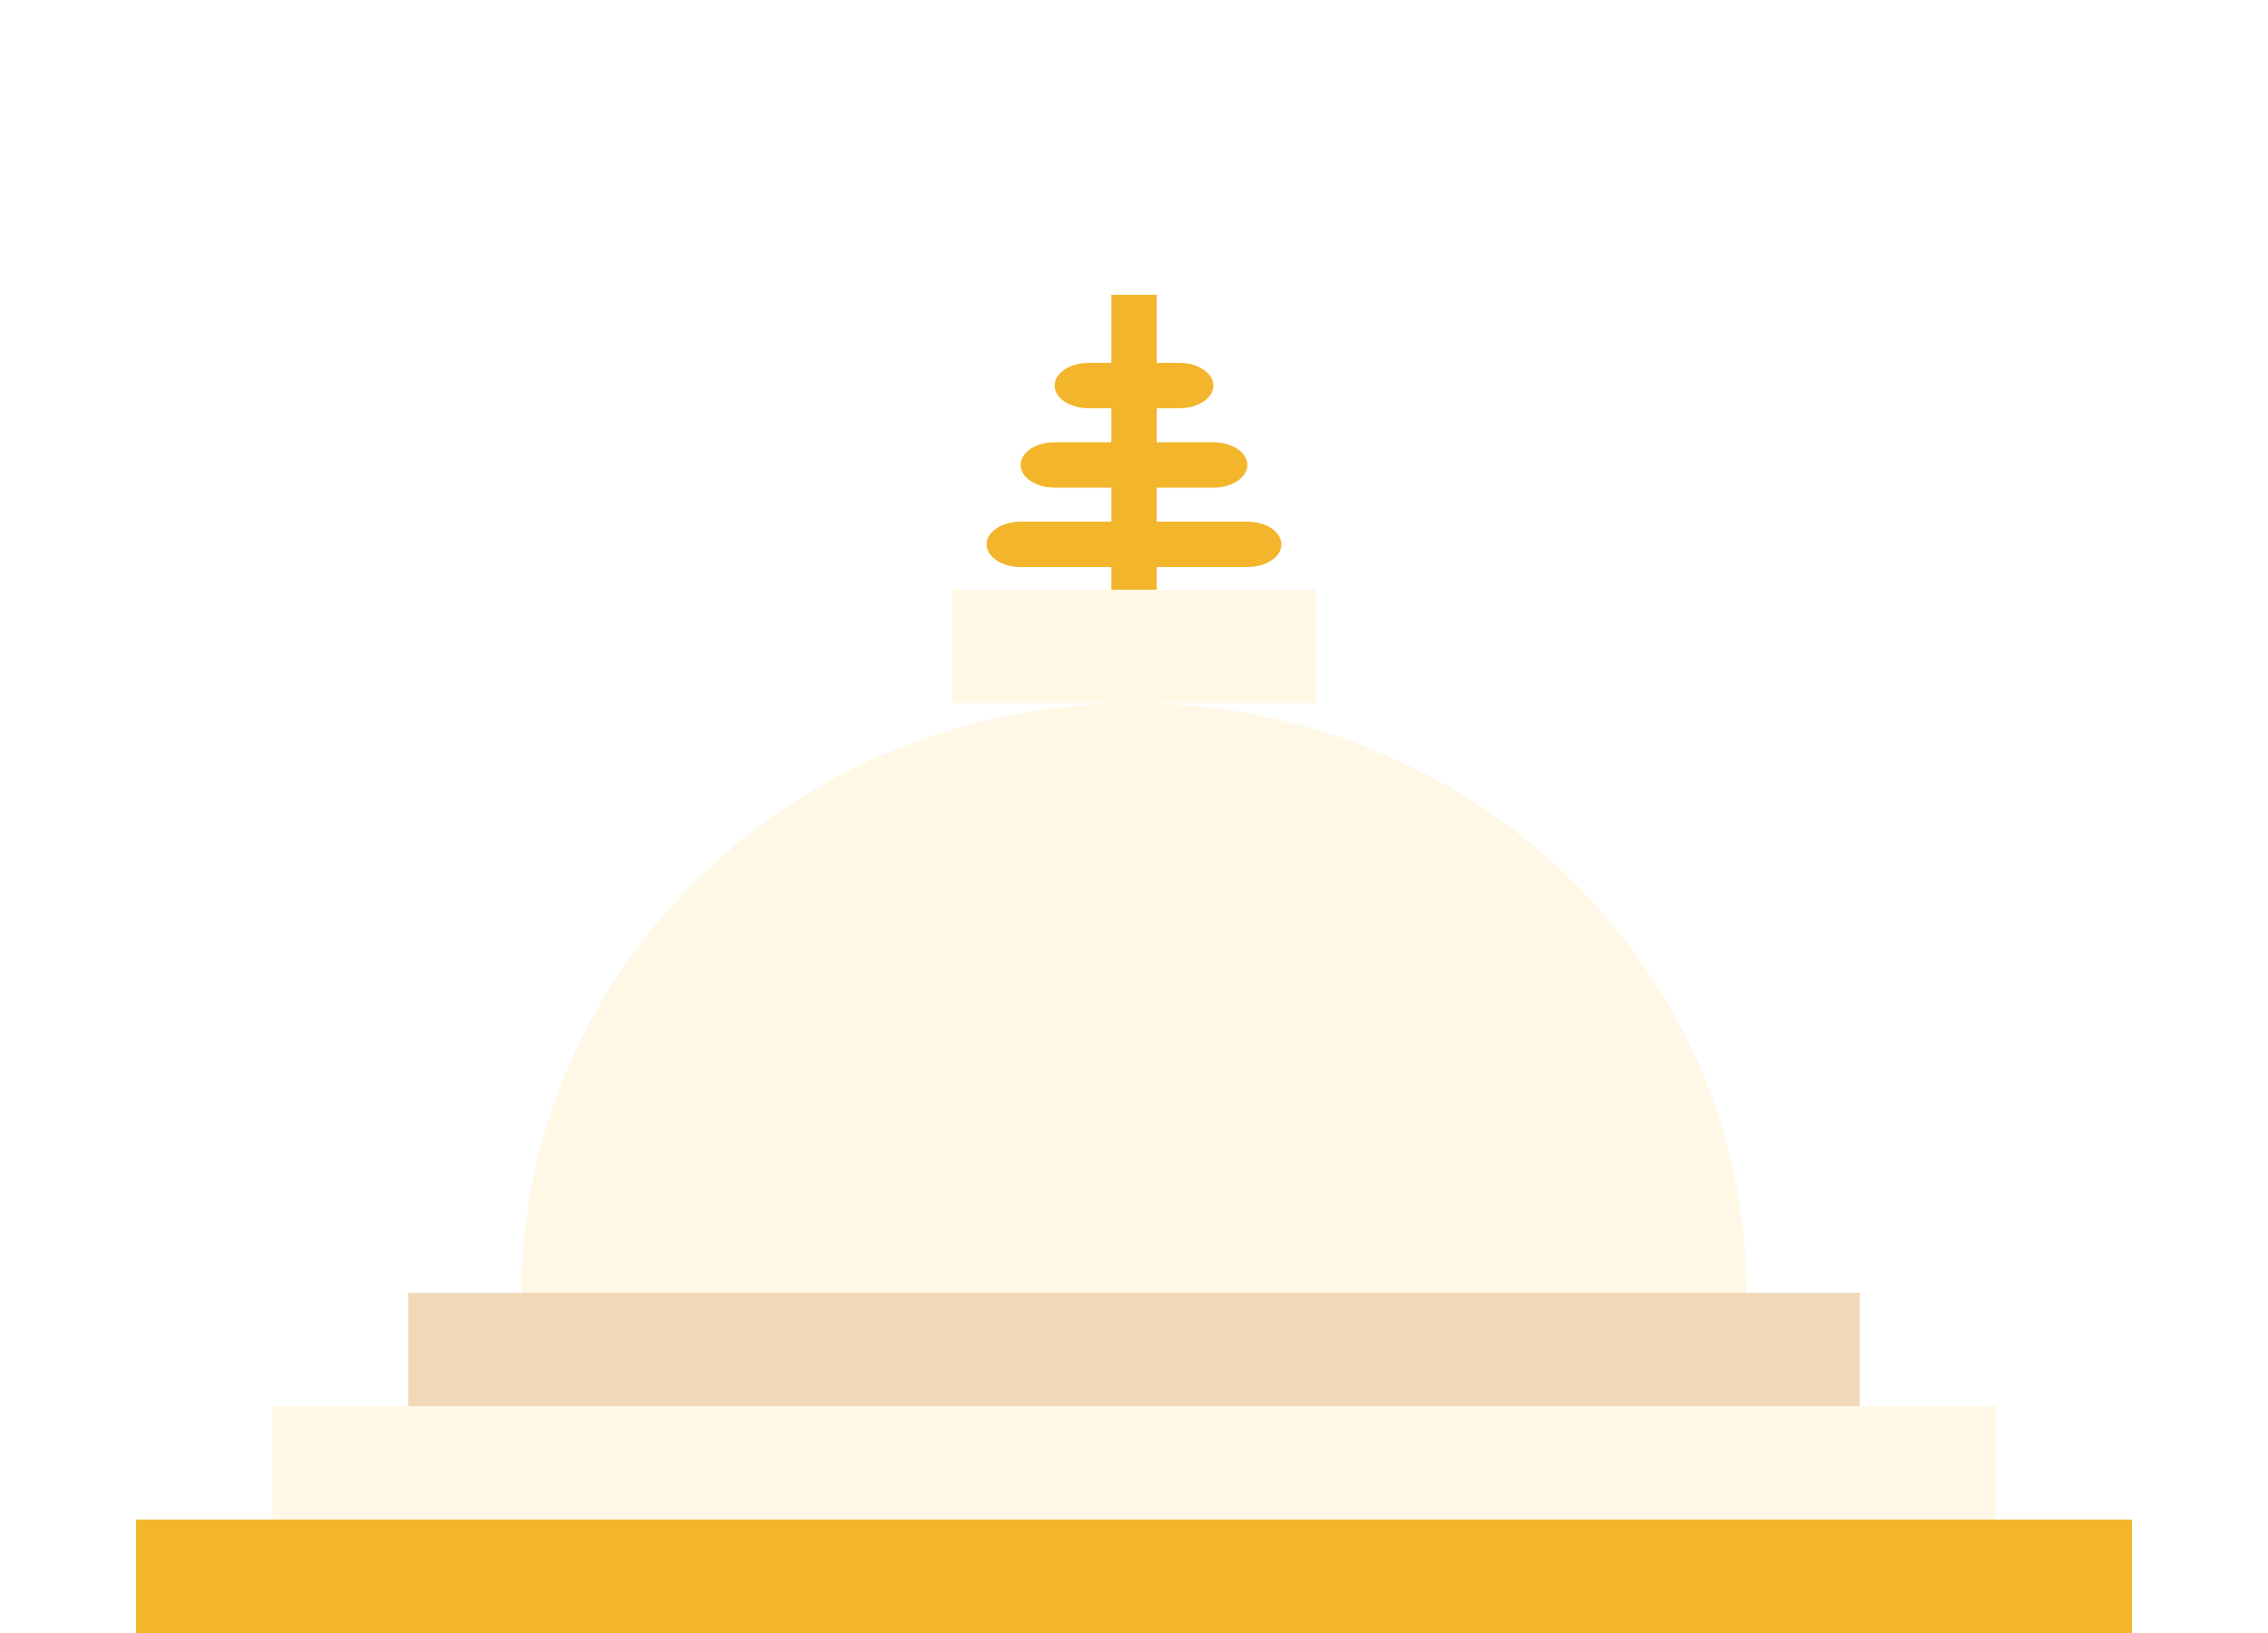
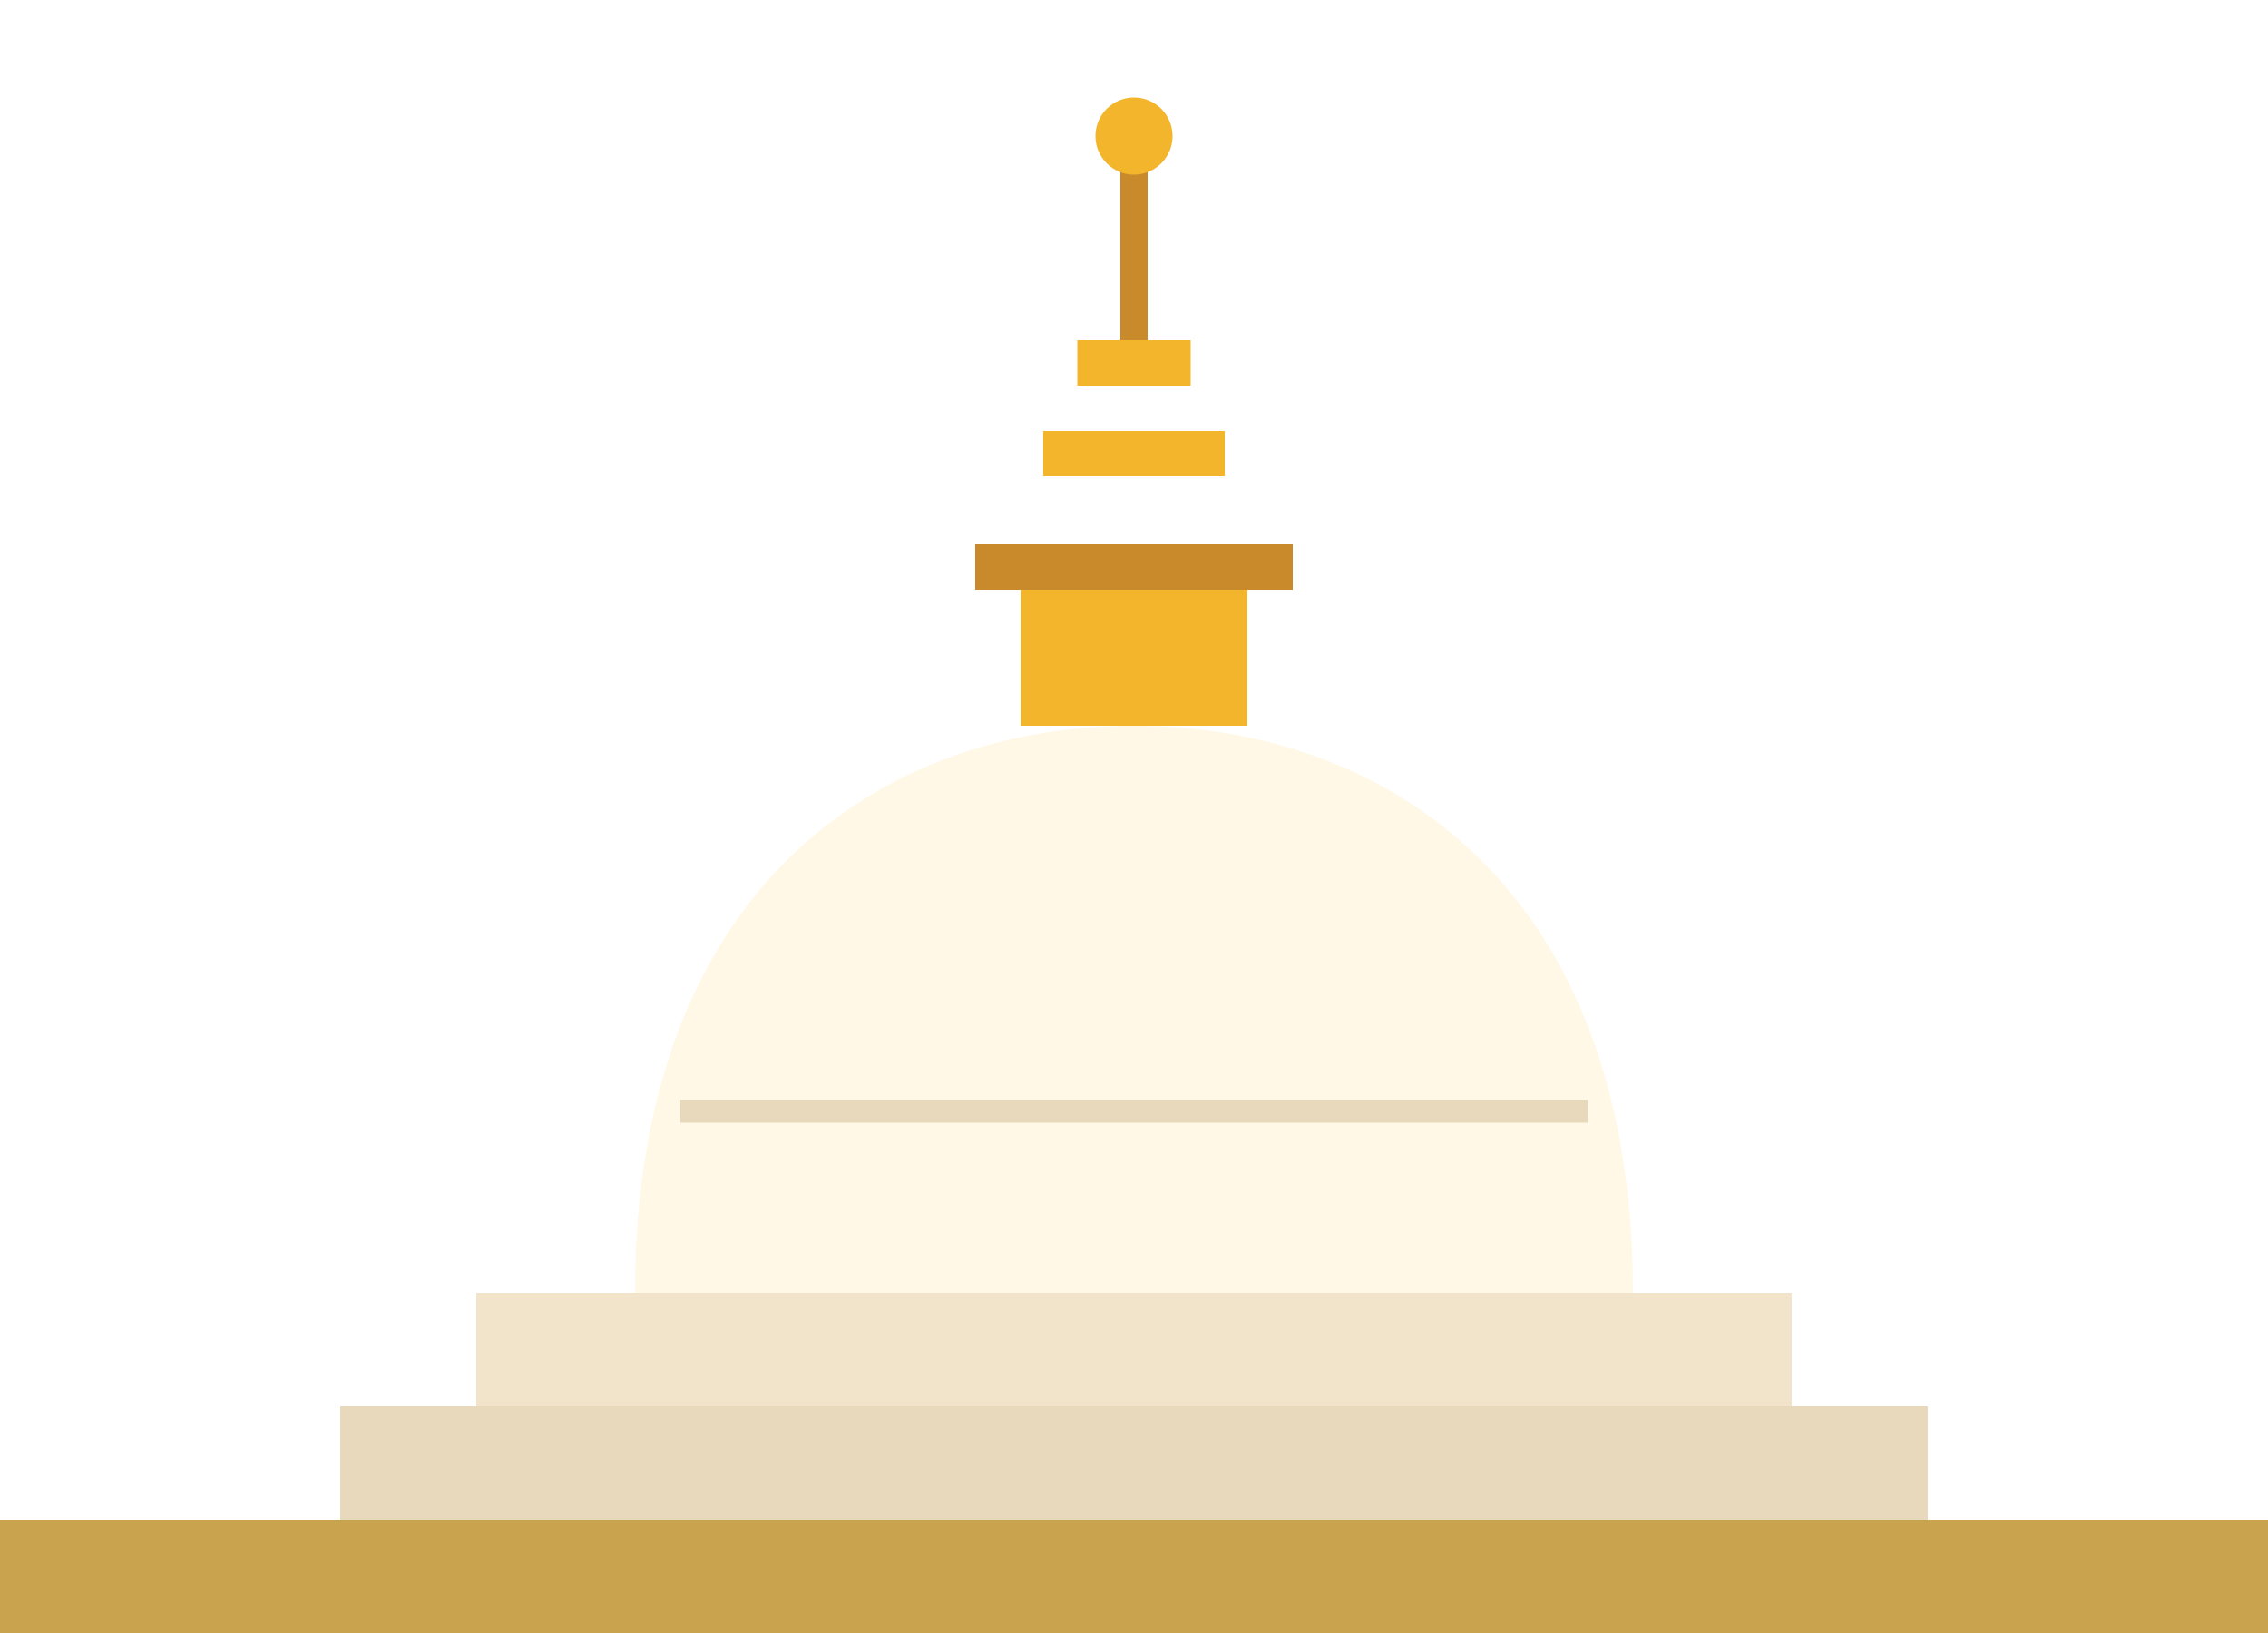
<svg xmlns="http://www.w3.org/2000/svg" viewBox="0 -22 200 144">
-   <rect x="98" y="4" width="4" height="30" fill="#F2B52B" />
-   <rect x="93.0" y="10" width="14" height="4" rx="3" fill="#F2B52B" />
-   <rect x="90.0" y="17" width="20" height="4" rx="3" fill="#F2B52B" />
-   <rect x="87.0" y="24" width="26" height="4" rx="3" fill="#F2B52B" />
-   <rect x="84" y="30" width="32" height="10" fill="#FFF8E6" />
-   <path d="M46 92 a54 52 0 0 1 108 0 Z" fill="#FFF8E6" />
-   <rect x="36" y="92" width="128" height="10" fill="#F1D9B8" />
-   <rect x="24" y="102" width="152" height="10" fill="#FFF8E6" />
-   <rect x="12" y="112" width="176" height="10" fill="#F2B52B" />
+   <rect x="0" y="112" width="200" height="10" fill="#C9A34E" />
+   <rect x="30" y="102" width="140" height="10" fill="#E8D9BC" />
+   <rect x="42" y="92" width="116" height="10" fill="#F1E4CB" />
+   <path d="M56 92 C56 56 78 42 100 42 C122 42 144 56 144 92 Z" fill="#FFF8E6" />
+   <rect x="90" y="30" width="20" height="12" fill="#F2B52B" />
+   <rect x="86" y="26" width="28" height="4" fill="#C98A2C" />
+   <rect x="92" y="16" width="16" height="4" fill="#F2B52B" />
+   <rect x="95" y="8" width="10" height="4" fill="#F2B52B" />
+   <path d="M100 8 V-8" fill="none" stroke="#C98A2C" stroke-width="2.4" />
+   <circle cx="100" cy="-10" r="3.4" fill="#F2B52B" />
+   <path d="M60 76 H140" fill="none" stroke="#E8D9BC" stroke-width="2" />
</svg>
